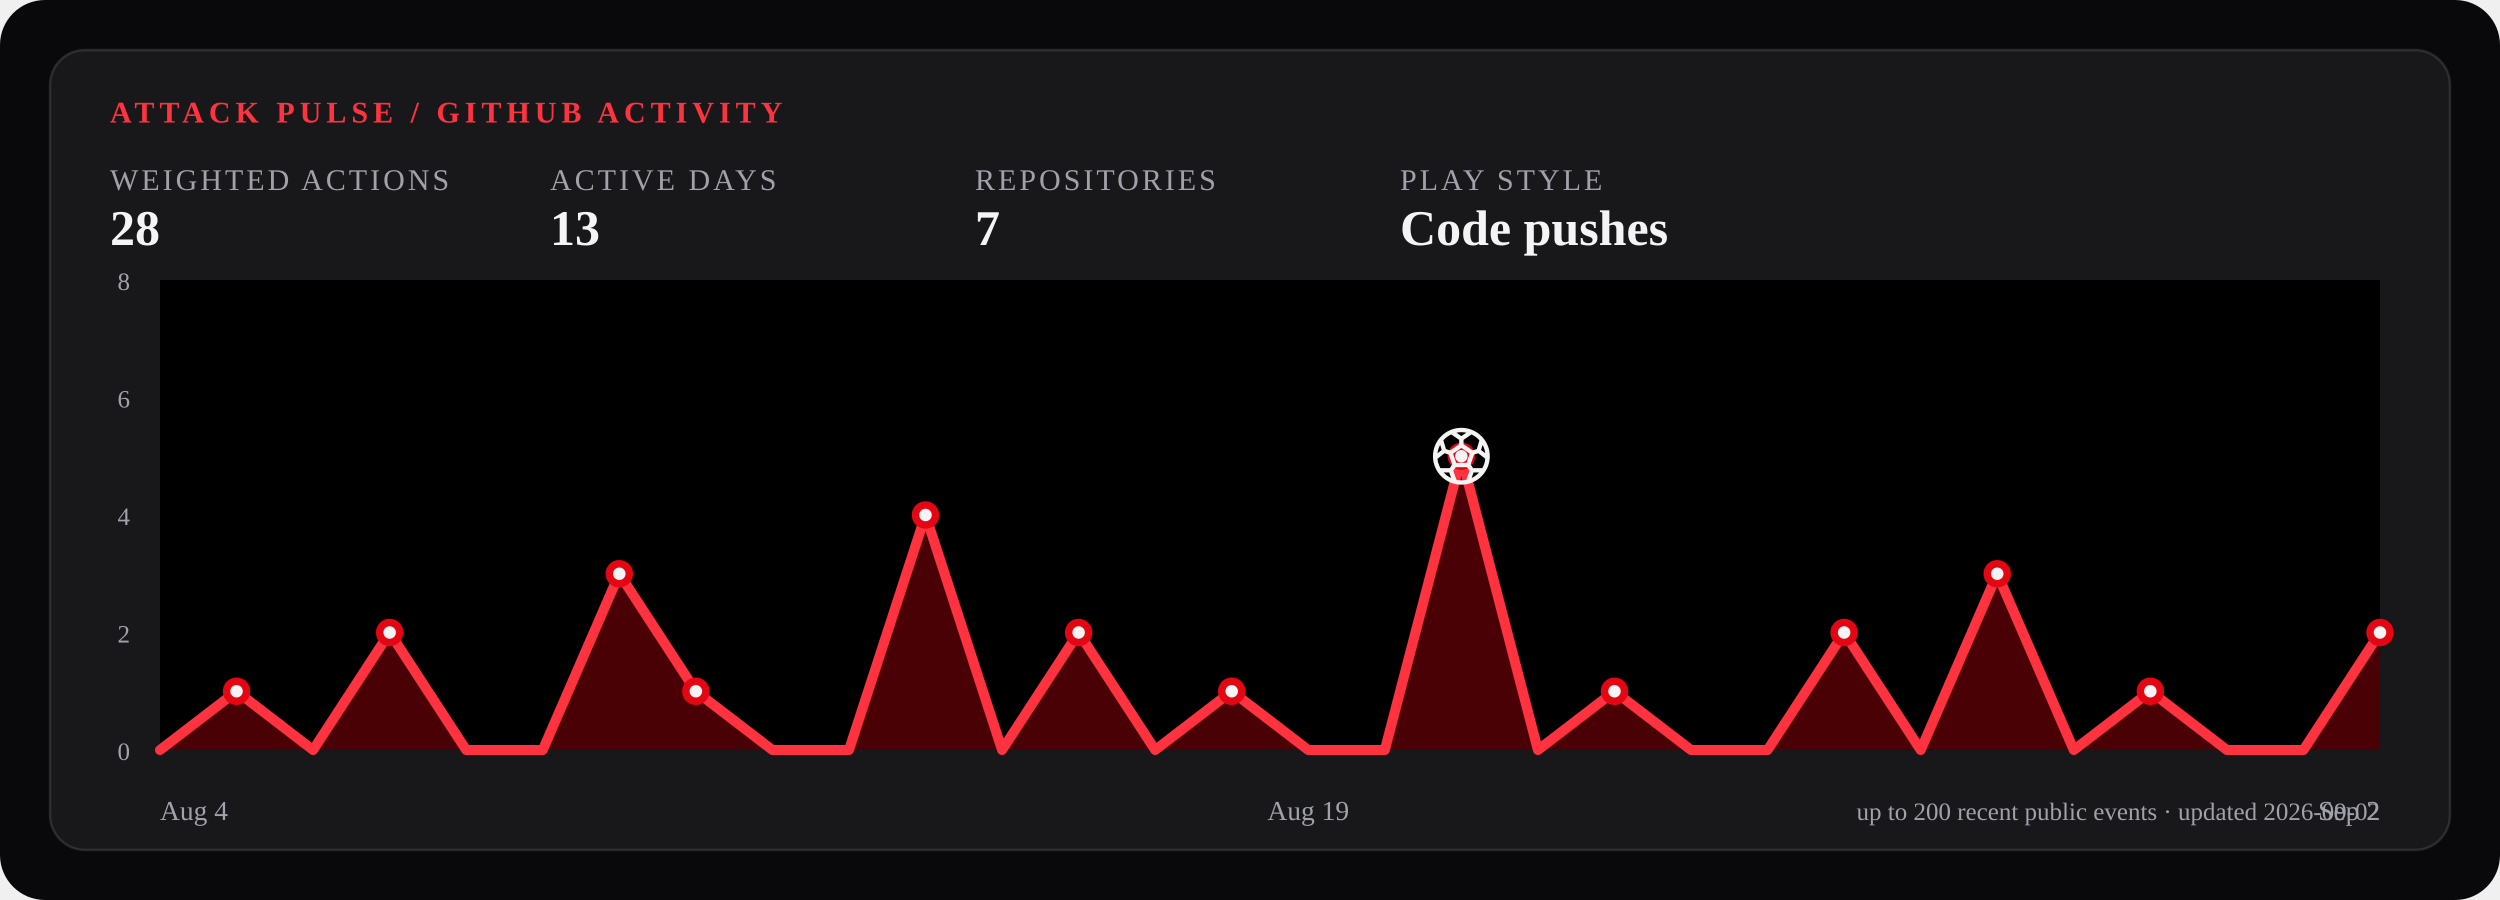
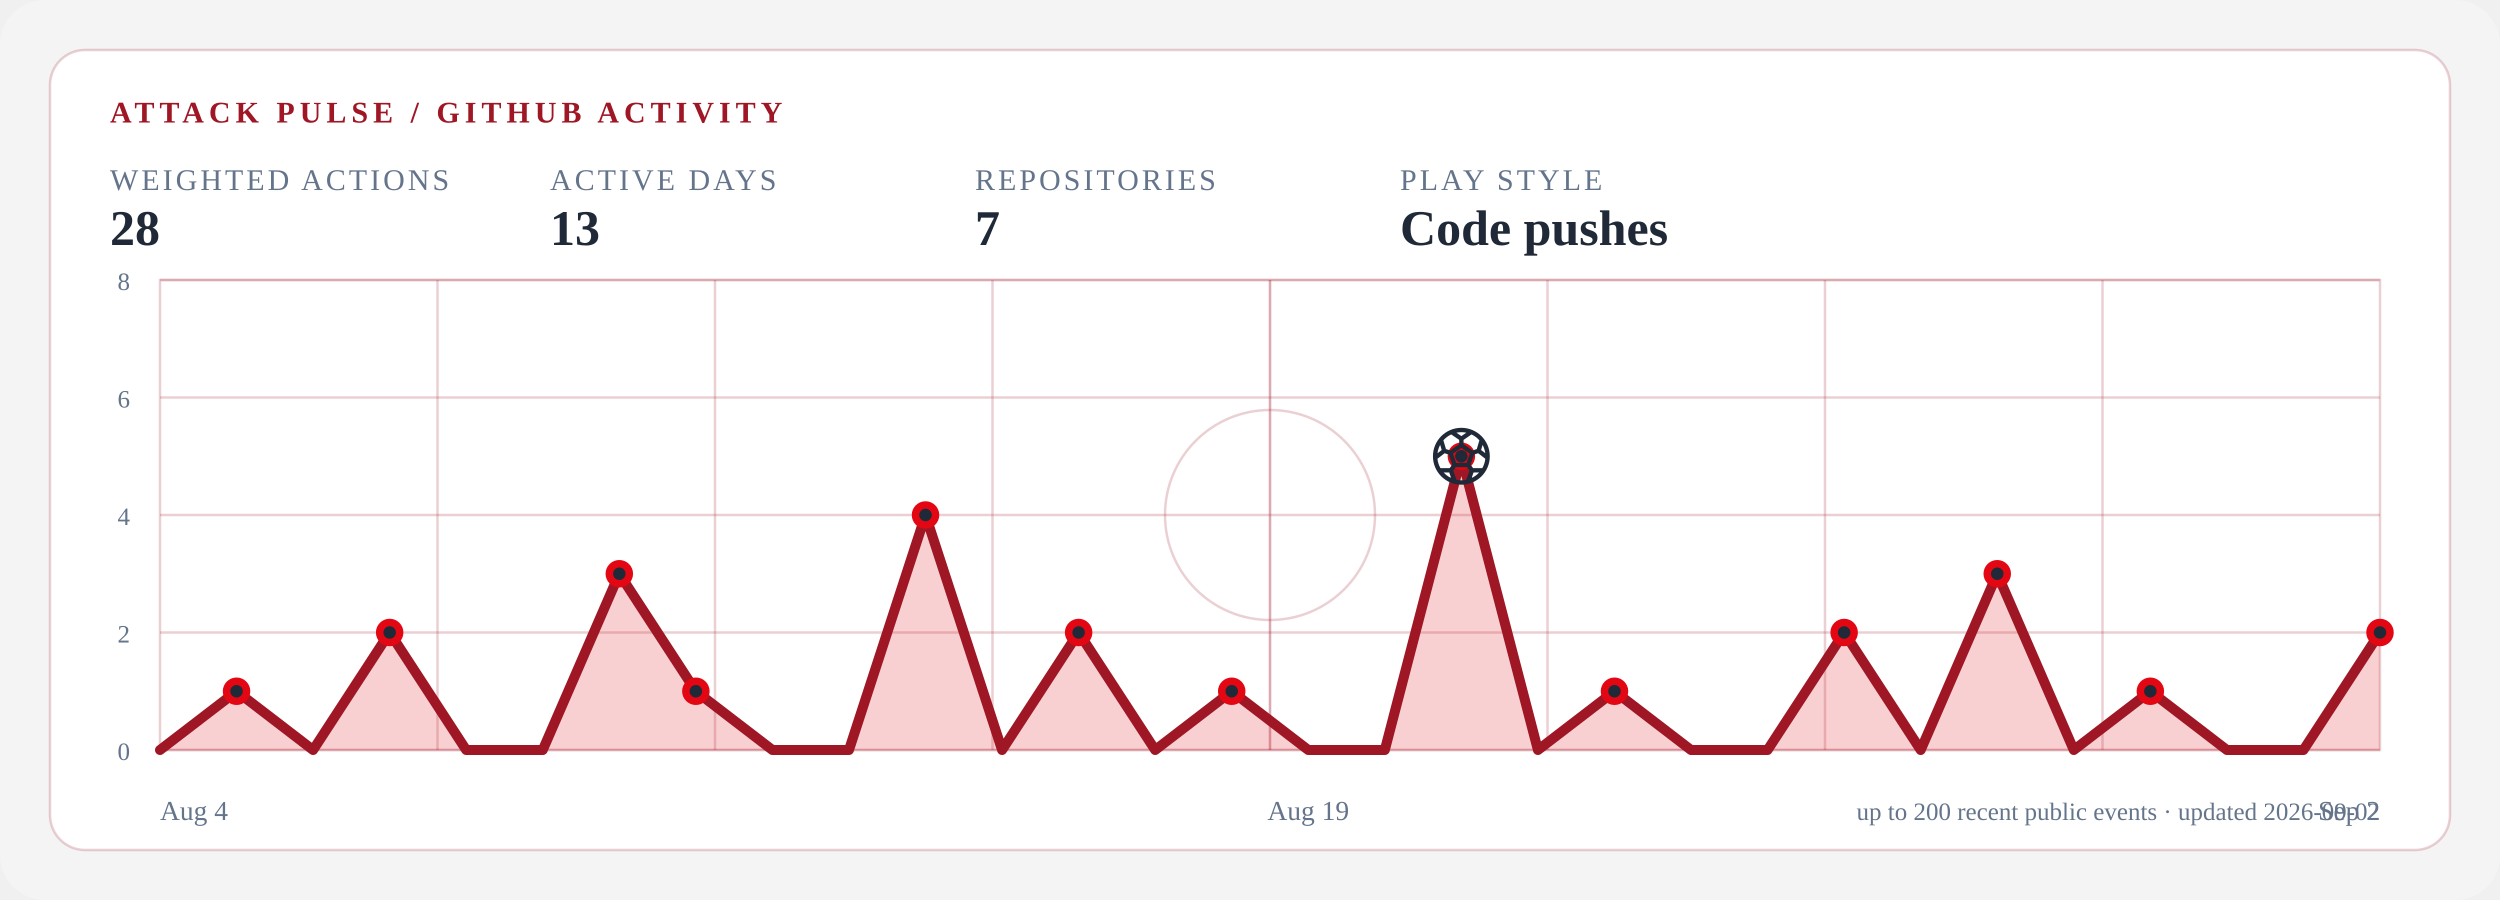
<svg xmlns="http://www.w3.org/2000/svg" width="1000" height="360" viewBox="0 0 1000 360" role="img" aria-labelledby="title desc">
-   <rect width="1000" height="360" rx="18" fill="#09090b" />
-   <rect x="20" y="20" width="960" height="320" rx="14" fill="#18181b" stroke="#f4f4f51f" />
-   <text x="44" y="49" fill="#ff3340" font-size="12" font-weight="700" letter-spacing="2">ATTACK PULSE / GITHUB ACTIVITY</text>
-   <text x="44" y="76" fill="#a1a1aa" font-size="12" letter-spacing="1.2">WEIGHTED ACTIONS</text>
-   <text x="44" y="98" fill="#f4f4f5" font-size="20" font-weight="700">28</text>
-   <text x="220" y="76" fill="#a1a1aa" font-size="12" letter-spacing="1.2">ACTIVE DAYS</text>
-   <text x="220" y="98" fill="#f4f4f5" font-size="20" font-weight="700">13</text>
-   <text x="390" y="76" fill="#a1a1aa" font-size="12" letter-spacing="1.2">REPOSITORIES</text>
-   <text x="390" y="98" fill="#f4f4f5" font-size="20" font-weight="700">7</text>
-   <text x="560" y="76" fill="#a1a1aa" font-size="12" letter-spacing="1.2">PLAY STYLE</text>
-   <text x="560" y="98" fill="#f4f4f5" font-size="20" font-weight="700">Code pushes</text>
+   <rect width="1000" height="360" rx="18" fill="#f4f4f5" />
+   <rect x="20" y="20" width="960" height="320" rx="14" fill="#ffffff" stroke="#9f162433" />
+   <text x="44" y="49" fill="#9f1624" font-size="12" font-weight="700" letter-spacing="2">ATTACK PULSE / GITHUB ACTIVITY</text>
+   <text x="44" y="76" fill="#64748b" font-size="12" letter-spacing="1.2">WEIGHTED ACTIONS</text>
+   <text x="44" y="98" fill="#1f2937" font-size="20" font-weight="700">28</text>
+   <text x="220" y="76" fill="#64748b" font-size="12" letter-spacing="1.2">ACTIVE DAYS</text>
+   <text x="220" y="98" fill="#1f2937" font-size="20" font-weight="700">13</text>
+   <text x="390" y="76" fill="#64748b" font-size="12" letter-spacing="1.2">REPOSITORIES</text>
+   <text x="390" y="98" fill="#1f2937" font-size="20" font-weight="700">7</text>
+   <text x="560" y="76" fill="#64748b" font-size="12" letter-spacing="1.2">PLAY STYLE</text>
+   <text x="560" y="98" fill="#1f2937" font-size="20" font-weight="700">Code pushes</text>
  <g class="grid">
-     <line x1="64" y1="112" x2="952" y2="112" />
-     <line x1="64" y1="159" x2="952" y2="159" />
-     <line x1="64" y1="206" x2="952" y2="206" />
-     <line x1="64" y1="253" x2="952" y2="253" />
-     <line x1="64" y1="300" x2="952" y2="300" />
-     <line x1="175" y1="112" x2="175" y2="300" />
-     <line x1="286" y1="112" x2="286" y2="300" />
-     <line x1="397" y1="112" x2="397" y2="300" />
-     <line x1="508" y1="112" x2="508" y2="300" />
-     <line x1="619" y1="112" x2="619" y2="300" />
-     <line x1="730" y1="112" x2="730" y2="300" />
-     <line x1="841" y1="112" x2="841" y2="300" />
-     <rect x="64" y="112" width="888" height="188" />
-     <line x1="508" y1="112" x2="508" y2="300" />
-     <circle cx="508" cy="206" r="42" />
+     <line x1="64" y1="112" x2="952" y2="112" stroke="#9f162433" stroke-width="1" />
+     <line x1="64" y1="159" x2="952" y2="159" stroke="#9f162433" stroke-width="1" />
+     <line x1="64" y1="206" x2="952" y2="206" stroke="#9f162433" stroke-width="1" />
+     <line x1="64" y1="253" x2="952" y2="253" stroke="#9f162433" stroke-width="1" />
+     <line x1="64" y1="300" x2="952" y2="300" stroke="#9f162433" stroke-width="1" />
+     <line x1="175" y1="112" x2="175" y2="300" stroke="#9f162433" stroke-width="1" />
+     <line x1="286" y1="112" x2="286" y2="300" stroke="#9f162433" stroke-width="1" />
+     <line x1="397" y1="112" x2="397" y2="300" stroke="#9f162433" stroke-width="1" />
+     <line x1="508" y1="112" x2="508" y2="300" stroke="#9f162433" stroke-width="1" />
+     <line x1="619" y1="112" x2="619" y2="300" stroke="#9f162433" stroke-width="1" />
+     <line x1="730" y1="112" x2="730" y2="300" stroke="#9f162433" stroke-width="1" />
+     <line x1="841" y1="112" x2="841" y2="300" stroke="#9f162433" stroke-width="1" />
+     <rect x="64" y="112" width="888" height="188" fill="none" stroke="#9f162433" stroke-width="1" />
+     <line x1="508" y1="112" x2="508" y2="300" stroke="#9f162433" stroke-width="1" />
+     <circle cx="508" cy="206" r="42" fill="none" stroke="#9f162433" stroke-width="1" />
  </g>
-   <g fill="#a1a1aa" font-size="10" text-anchor="end">
+   <g fill="#64748b" font-size="10" text-anchor="end">
    <text x="52" y="116">8</text>
    <text x="52" y="163">6</text>
    <text x="52" y="210">4</text>
    <text x="52" y="257">2</text>
    <text x="52" y="304">0</text>
  </g>
-   <path class="area" d="M 64.00 300.00 L 94.62 276.50 L 125.24 300.00 L 155.86 253.00 L 186.48 300.00 L 217.10 300.00 L 247.72 229.50 L 278.34 276.50 L 308.97 300.00 L 339.59 300.00 L 370.21 206.00 L 400.83 300.00 L 431.45 253.00 L 462.07 300.00 L 492.69 276.50 L 523.31 300.00 L 553.93 300.00 L 584.55 182.50 L 615.17 300.00 L 645.79 276.50 L 676.41 300.00 L 707.03 300.00 L 737.66 253.00 L 768.28 300.00 L 798.90 229.50 L 829.52 300.00 L 860.14 276.50 L 890.76 300.00 L 921.38 300.00 L 952.00 253.00 L 952 300 L 64 300 Z" fill="#e3061352" />
-   <path class="line" d="M 64.00 300.00 L 94.62 276.50 L 125.24 300.00 L 155.86 253.00 L 186.48 300.00 L 217.10 300.00 L 247.72 229.50 L 278.34 276.50 L 308.97 300.00 L 339.59 300.00 L 370.21 206.00 L 400.83 300.00 L 431.45 253.00 L 462.07 300.00 L 492.69 276.50 L 523.31 300.00 L 553.93 300.00 L 584.55 182.50 L 615.17 300.00 L 645.79 276.50 L 676.41 300.00 L 707.03 300.00 L 737.66 253.00 L 768.28 300.00 L 798.90 229.50 L 829.52 300.00 L 860.14 276.50 L 890.76 300.00 L 921.38 300.00 L 952.00 253.00" fill="none" stroke="#ff3340" stroke-width="4" stroke-linecap="round" stroke-linejoin="round" />
-   <circle cx="94.621" cy="276.5" r="4" fill="#f4f4f5" stroke="#e30613" stroke-width="3" />
-   <circle cx="155.862" cy="253" r="4" fill="#f4f4f5" stroke="#e30613" stroke-width="3" />
-   <circle cx="247.724" cy="229.5" r="4" fill="#f4f4f5" stroke="#e30613" stroke-width="3" />
-   <circle cx="278.345" cy="276.5" r="4" fill="#f4f4f5" stroke="#e30613" stroke-width="3" />
-   <circle cx="370.207" cy="206" r="4" fill="#f4f4f5" stroke="#e30613" stroke-width="3" />
-   <circle cx="431.448" cy="253" r="4" fill="#f4f4f5" stroke="#e30613" stroke-width="3" />
-   <circle cx="492.69" cy="276.5" r="4" fill="#f4f4f5" stroke="#e30613" stroke-width="3" />
-   <circle cx="584.552" cy="182.5" r="4" fill="#f4f4f5" stroke="#e30613" stroke-width="3" />
-   <circle cx="645.793" cy="276.5" r="4" fill="#f4f4f5" stroke="#e30613" stroke-width="3" />
-   <circle cx="737.655" cy="253" r="4" fill="#f4f4f5" stroke="#e30613" stroke-width="3" />
-   <circle cx="798.897" cy="229.5" r="4" fill="#f4f4f5" stroke="#e30613" stroke-width="3" />
-   <circle cx="860.138" cy="276.5" r="4" fill="#f4f4f5" stroke="#e30613" stroke-width="3" />
-   <circle cx="952" cy="253" r="4" fill="#f4f4f5" stroke="#e30613" stroke-width="3" />
-   <g aria-label="Peak activity marker" transform="translate(570.55 168.50) scale(0.109375)" fill="#f4f4f5">
+   <path class="area" d="M 64.00 300.00 L 94.62 276.50 L 125.24 300.00 L 155.86 253.00 L 186.48 300.00 L 217.10 300.00 L 247.72 229.50 L 278.34 276.50 L 308.97 300.00 L 339.59 300.00 L 370.21 206.00 L 400.83 300.00 L 431.45 253.00 L 462.07 300.00 L 492.69 276.50 L 523.31 300.00 L 553.93 300.00 L 584.55 182.50 L 615.17 300.00 L 645.79 276.50 L 676.41 300.00 L 707.03 300.00 L 737.66 253.00 L 768.28 300.00 L 798.90 229.50 L 829.52 300.00 L 860.14 276.50 L 890.76 300.00 L 921.38 300.00 L 952.00 253.00 L 952 300 L 64 300 Z" fill="#e3061330" />
+   <path class="line" d="M 64.00 300.00 L 94.62 276.50 L 125.24 300.00 L 155.86 253.00 L 186.48 300.00 L 217.10 300.00 L 247.72 229.50 L 278.34 276.50 L 308.97 300.00 L 339.59 300.00 L 370.21 206.00 L 400.83 300.00 L 431.45 253.00 L 462.07 300.00 L 492.69 276.50 L 523.31 300.00 L 553.93 300.00 L 584.55 182.50 L 615.17 300.00 L 645.79 276.50 L 676.41 300.00 L 707.03 300.00 L 737.66 253.00 L 768.28 300.00 L 798.90 229.50 L 829.52 300.00 L 860.14 276.50 L 890.76 300.00 L 921.38 300.00 L 952.00 253.00" fill="none" stroke="#9f1624" stroke-width="4" stroke-linecap="round" stroke-linejoin="round" />
+   <circle cx="94.621" cy="276.5" r="4" fill="#1f2937" stroke="#e30613" stroke-width="3" />
+   <circle cx="155.862" cy="253" r="4" fill="#1f2937" stroke="#e30613" stroke-width="3" />
+   <circle cx="247.724" cy="229.5" r="4" fill="#1f2937" stroke="#e30613" stroke-width="3" />
+   <circle cx="278.345" cy="276.5" r="4" fill="#1f2937" stroke="#e30613" stroke-width="3" />
+   <circle cx="370.207" cy="206" r="4" fill="#1f2937" stroke="#e30613" stroke-width="3" />
+   <circle cx="431.448" cy="253" r="4" fill="#1f2937" stroke="#e30613" stroke-width="3" />
+   <circle cx="492.69" cy="276.5" r="4" fill="#1f2937" stroke="#e30613" stroke-width="3" />
+   <circle cx="584.552" cy="182.5" r="4" fill="#1f2937" stroke="#e30613" stroke-width="3" />
+   <circle cx="645.793" cy="276.5" r="4" fill="#1f2937" stroke="#e30613" stroke-width="3" />
+   <circle cx="737.655" cy="253" r="4" fill="#1f2937" stroke="#e30613" stroke-width="3" />
+   <circle cx="798.897" cy="229.5" r="4" fill="#1f2937" stroke="#e30613" stroke-width="3" />
+   <circle cx="860.138" cy="276.5" r="4" fill="#1f2937" stroke="#e30613" stroke-width="3" />
+   <circle cx="952" cy="253" r="4" fill="#1f2937" stroke="#e30613" stroke-width="3" />
+   <g aria-label="Peak activity marker" transform="translate(570.55 168.50) scale(0.109375)" fill="#1f2937">
    <path d="M128,24A104,104,0,1,0,232,128,104.11,104.11,0,0,0,128,24Zm76.52,147.42H170.9l-9.26-12.76,12.63-36.78,15-4.89,26.24,20.13A87.38,87.38,0,0,1,204.52,171.42Zm-164-34.3L66.71,117l15,4.89,12.63,36.78L85.1,171.42H51.48A87.38,87.38,0,0,1,40.47,137.12Zm10-50.64,5.51,18.6L40.71,116.77A87.33,87.33,0,0,1,50.43,86.48ZM109,152,97.54,118.65,128,97.71l30.46,20.94L147,152Zm91.07-46.92,5.51-18.6a87.33,87.33,0,0,1,9.72,30.29Zm-6.2-35.38-9.51,32.08-15.07,4.89L136,83.79V68.21l29.09-20A88.58,88.58,0,0,1,193.86,69.7ZM146.07,41.87,128,54.29,109.93,41.87a88.24,88.24,0,0,1,36.14,0ZM90.91,48.21l29.09,20V83.79L86.72,106.67l-15.07-4.89L62.14,69.7A88.58,88.58,0,0,1,90.91,48.21ZM63.15,187.42H83.52l7.17,20.27A88.4,88.4,0,0,1,63.15,187.42ZM110,214.13,98.12,180.71,107.35,168h41.3l9.23,12.71-11.83,33.42a88,88,0,0,1-36.1,0Zm55.36-6.44,7.17-20.27h20.37A88.4,88.4,0,0,1,165.31,207.69Z" />
  </g>
-   <text x="64" y="328" text-anchor="start" fill="#a1a1aa" font-size="11">Aug 4</text>
-   <text x="523.31" y="328" text-anchor="middle" fill="#a1a1aa" font-size="11">Aug 19</text>
-   <text x="952" y="328" text-anchor="end" fill="#a1a1aa" font-size="11">Sep 2</text>
-   <text x="952" y="328" text-anchor="end" fill="#a1a1aa" font-size="10">up to 200 recent public events · updated 2026-09-02</text>
+   <text x="64" y="328" text-anchor="start" fill="#64748b" font-size="11">Aug 4</text>
+   <text x="523.31" y="328" text-anchor="middle" fill="#64748b" font-size="11">Aug 19</text>
+   <text x="952" y="328" text-anchor="end" fill="#64748b" font-size="11">Sep 2</text>
+   <text x="952" y="328" text-anchor="end" fill="#64748b" font-size="10">up to 200 recent public events · updated 2026-09-02</text>
</svg>
